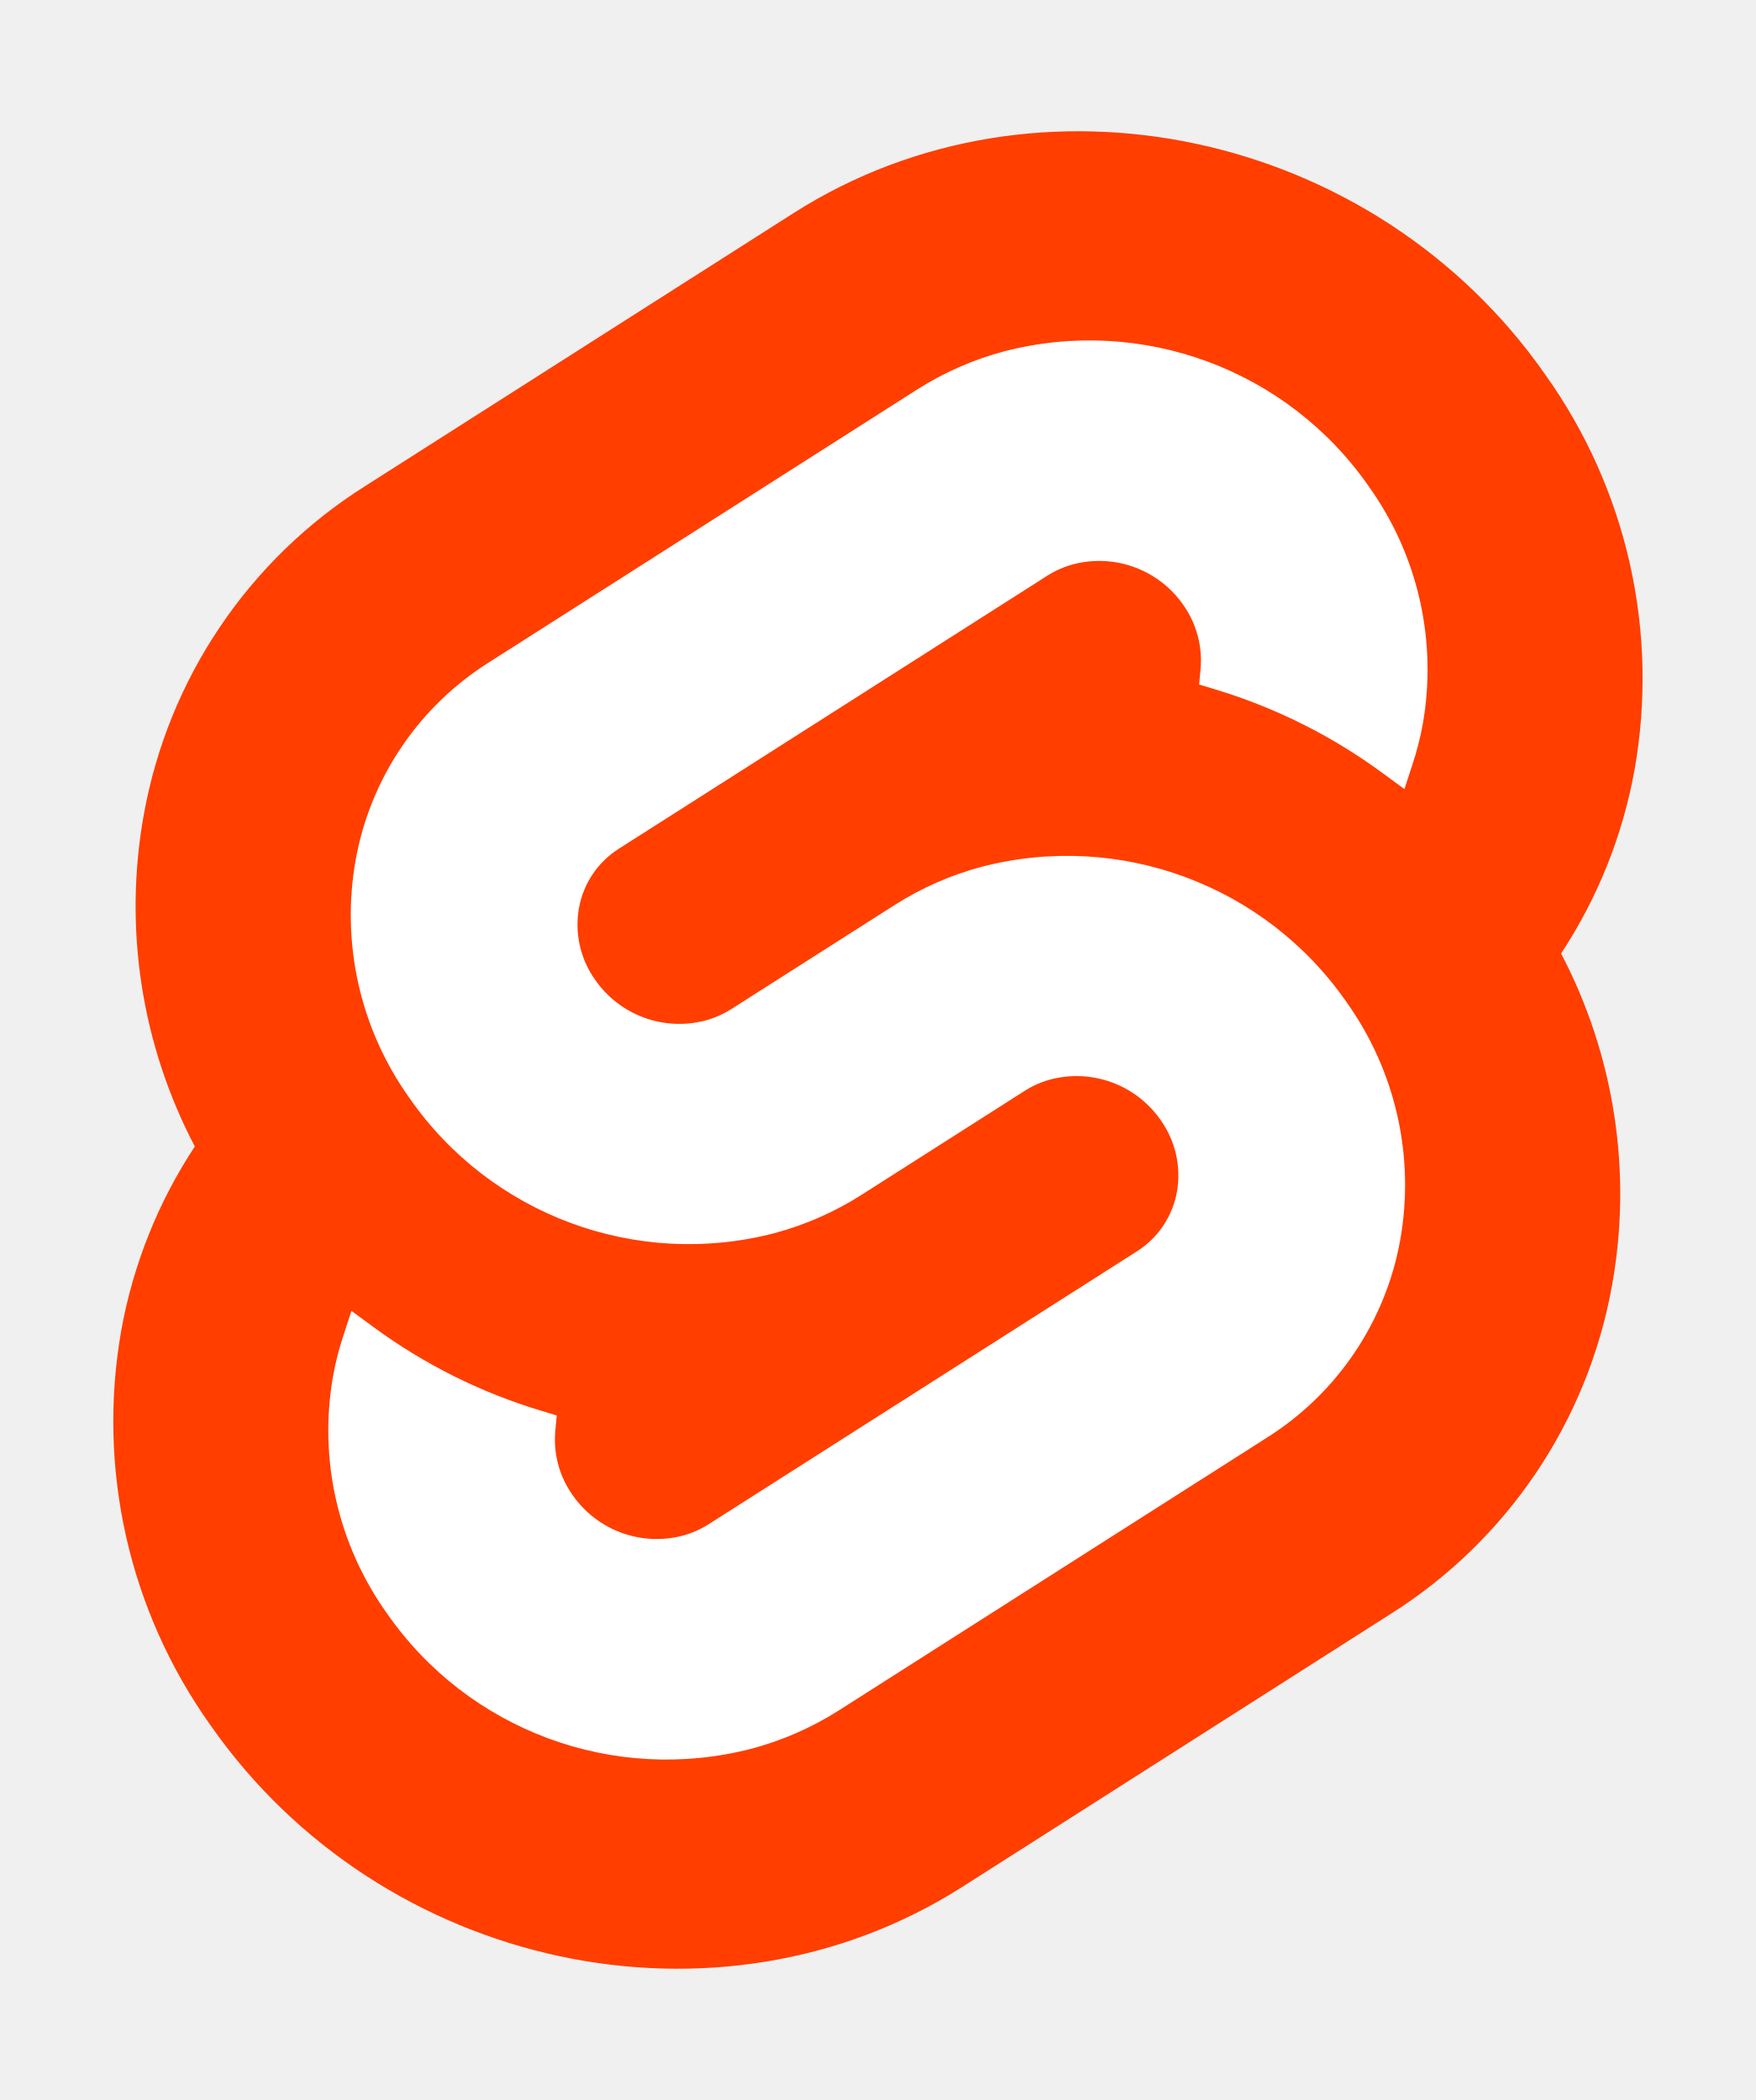
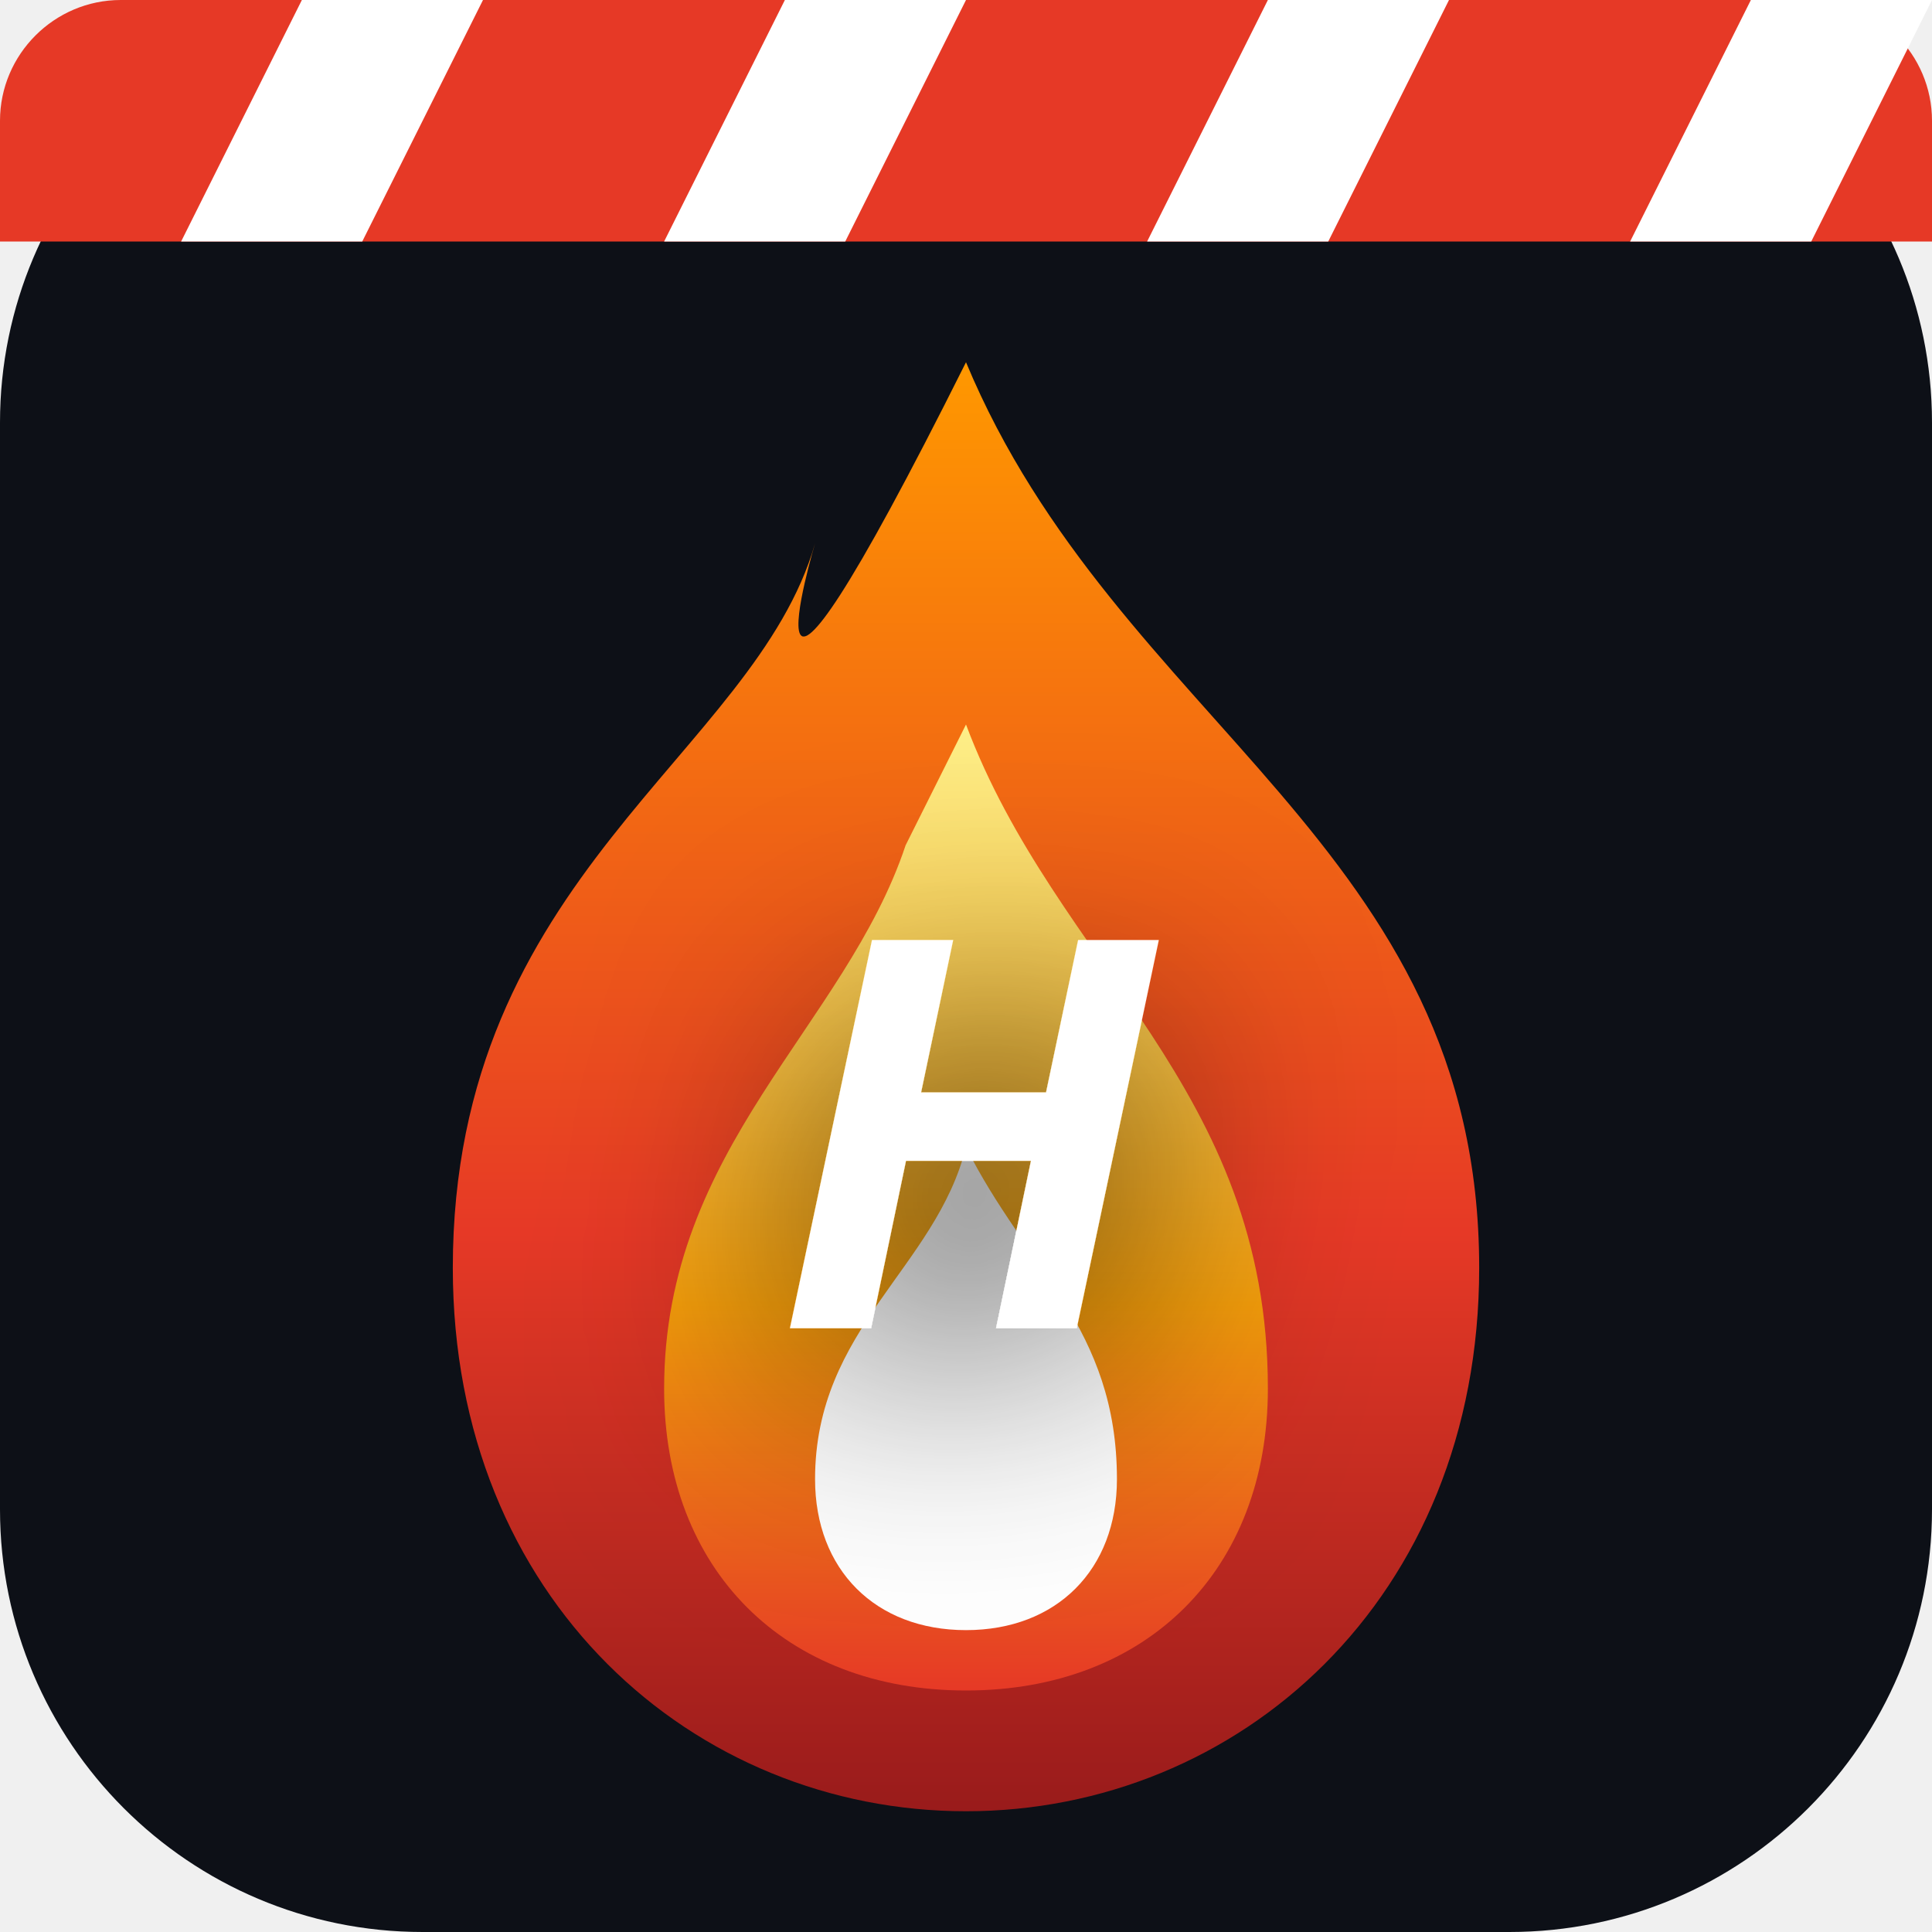
- <svg xmlns="http://www.w3.org/2000/svg" width="107" height="128" viewBox="0 0 107 128">
-   <path d="M94.157 22.819c-10.4-14.885-30.94-19.297-45.792-9.835L22.282 29.608A29.92 29.92 0 0 0 8.764 49.65a31.5 31.5 0 0 0 3.108 20.231 30 30 0 0 0-4.477 11.183 31.9 31.9 0 0 0 5.448 24.116c10.402 14.887 30.942 19.297 45.791 9.835l26.083-16.624A29.92 29.92 0 0 0 98.235 78.35a31.53 31.53 0 0 0-3.105-20.232 30 30 0 0 0 4.474-11.182 31.88 31.88 0 0 0-5.447-24.116" style="fill:#ff3e00" />
-   <path d="M45.817 106.582a20.72 20.72 0 0 1-22.237-8.243 19.17 19.17 0 0 1-3.277-14.503 18 18 0 0 1 .624-2.435l.49-1.498 1.337.981a33.6 33.6 0 0 0 10.203 5.098l.97.294-.09.968a5.85 5.85 0 0 0 1.052 3.878 6.24 6.24 0 0 0 6.695 2.485 5.8 5.8 0 0 0 1.603-.704L69.27 76.28a5.43 5.43 0 0 0 2.45-3.631 5.8 5.8 0 0 0-.987-4.371 6.24 6.24 0 0 0-6.698-2.487 5.7 5.7 0 0 0-1.6.704l-9.953 6.345a19 19 0 0 1-5.296 2.326 20.72 20.72 0 0 1-22.237-8.243 19.17 19.17 0 0 1-3.277-14.502 17.99 17.99 0 0 1 8.13-12.052l26.081-16.623a19 19 0 0 1 5.3-2.329 20.72 20.72 0 0 1 22.237 8.243 19.17 19.17 0 0 1 3.277 14.503 18 18 0 0 1-.624 2.435l-.49 1.498-1.337-.98a33.6 33.6 0 0 0-10.203-5.1l-.97-.294.09-.968a5.86 5.86 0 0 0-1.052-3.878 6.24 6.24 0 0 0-6.696-2.485 5.8 5.8 0 0 0-1.602.704L37.73 51.72a5.42 5.42 0 0 0-2.449 3.63 5.79 5.79 0 0 0 .986 4.372 6.24 6.24 0 0 0 6.698 2.486 5.8 5.8 0 0 0 1.602-.704l9.952-6.342a19 19 0 0 1 5.295-2.328 20.72 20.72 0 0 1 22.237 8.242 19.17 19.17 0 0 1 3.277 14.503 18 18 0 0 1-8.13 12.053l-26.081 16.622a19 19 0 0 1-5.3 2.328" style="fill:#fff" />
+ <svg xmlns="http://www.w3.org/2000/svg" width="64" height="64" viewBox="0 0 64 64" fill="none">
+   <rect width="64" height="64" rx="14" fill="#0d1017" />
+   <path d="M0 4 C 0 1.8, 1.8 0, 4 0 L 60 0 C 62.2 0, 64 1.8, 64 4 L 64 8 L 0 8 Z" fill="#e63926" />
+   <path d="M10 0 L 16 0 L 12 8 L 6 8 Z" fill="#ffffff" />
+   <path d="M26 0 L 32 0 L 28 8 L 22 8 Z" fill="#ffffff" />
+   <path d="M42 0 L 48 0 L 44 8 L 38 8 Z" fill="#ffffff" />
+   <path d="M58 0 L 64 0 L 60 8 L 54 8 Z" fill="#ffffff" />
+   <path d="M32 12 C 37 24, 49 28, 49 42 C 49 53, 41 60, 32 60 C 23 60, 15 53, 15 42 C 15 29, 25 25, 27 18 C 27 18, 24 28, 32 12 Z" fill="url(#fav-flame-1)" />
+   <path d="M32 24 C 35 32, 42 36, 42 46 C 42 52, 38 56, 32 56 C 26 56, 22 52, 22 46 C 22 38, 28 34, 30 28 Z" fill="url(#fav-flame-2)" />
+   <path d="M32 38 C 34 42, 37 44, 37 49 C 37 52, 35 54, 32 54 C 29 54, 27 52, 27 49 C 27 44, 31 42, 32 38 Z" fill="#ffffff" />
+   <text x="32" y="44" font-family="'Impact', 'Barlow Condensed', sans-serif" font-size="18" font-style="italic" font-weight="900" fill="#ffffff" text-anchor="middle" filter="drop-shadow(0 2px 4px rgba(0,0,0,0.8))">H</text>
+   <defs>
+     <linearGradient id="fav-flame-1" x1="32" y1="12" x2="32" y2="60" gradientUnits="userSpaceOnUse">
+       <stop offset="0%" stop-color="#ff9800" />
+       <stop offset="60%" stop-color="#e63926" />
+       <stop offset="100%" stop-color="#991b1b" />
+     </linearGradient>
+     <linearGradient id="fav-flame-2" x1="32" y1="24" x2="32" y2="56" gradientUnits="userSpaceOnUse">
+       <stop offset="0%" stop-color="#fef08a" />
+       <stop offset="60%" stop-color="#f59e0b" />
+       <stop offset="100%" stop-color="#e63926" />
+     </linearGradient>
+   </defs>
</svg>
